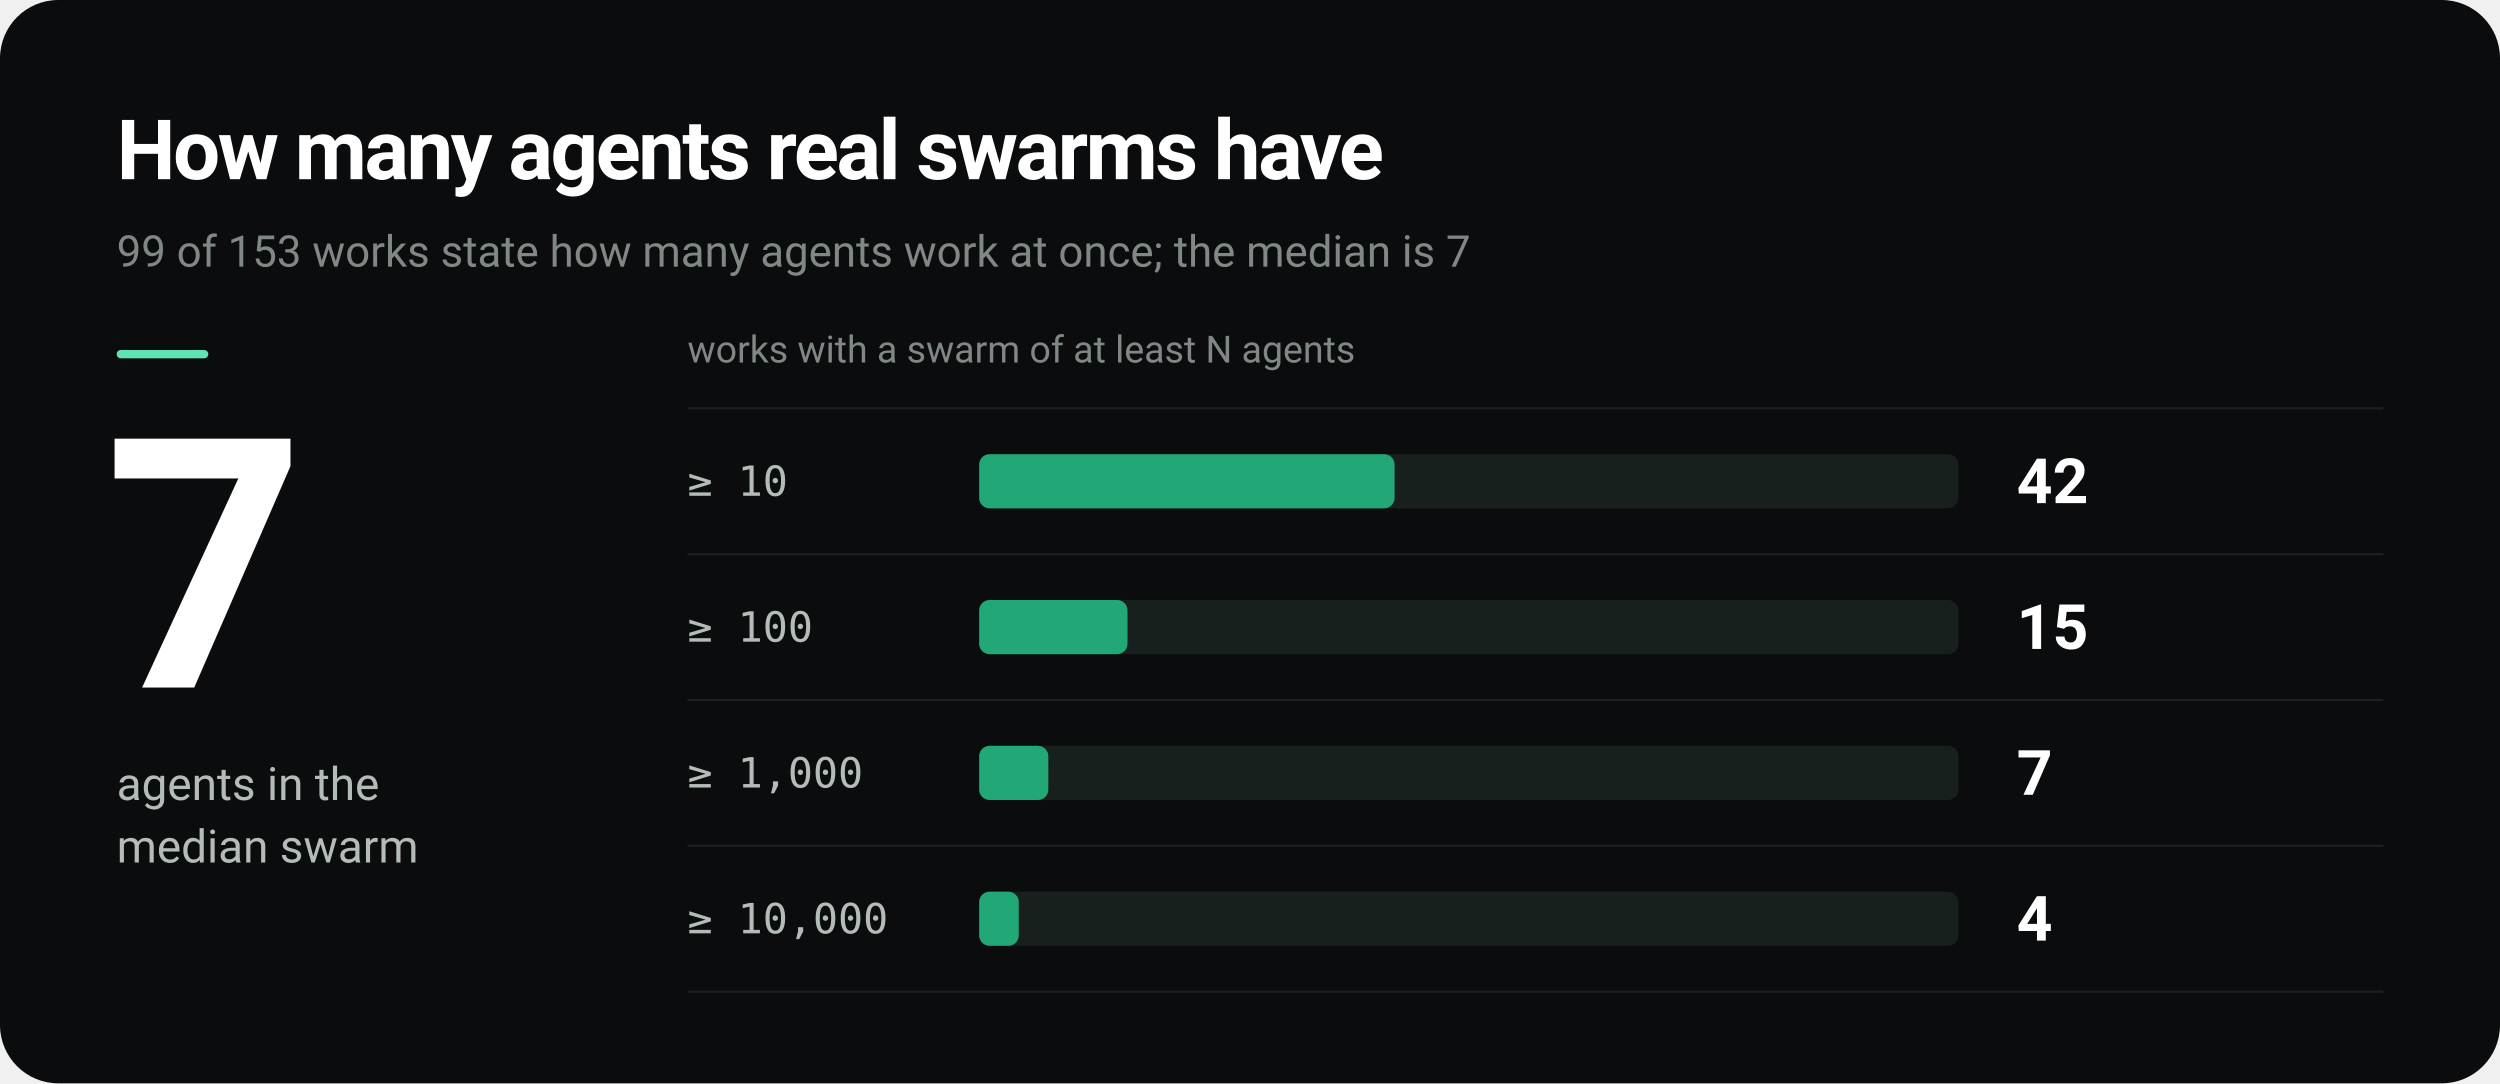
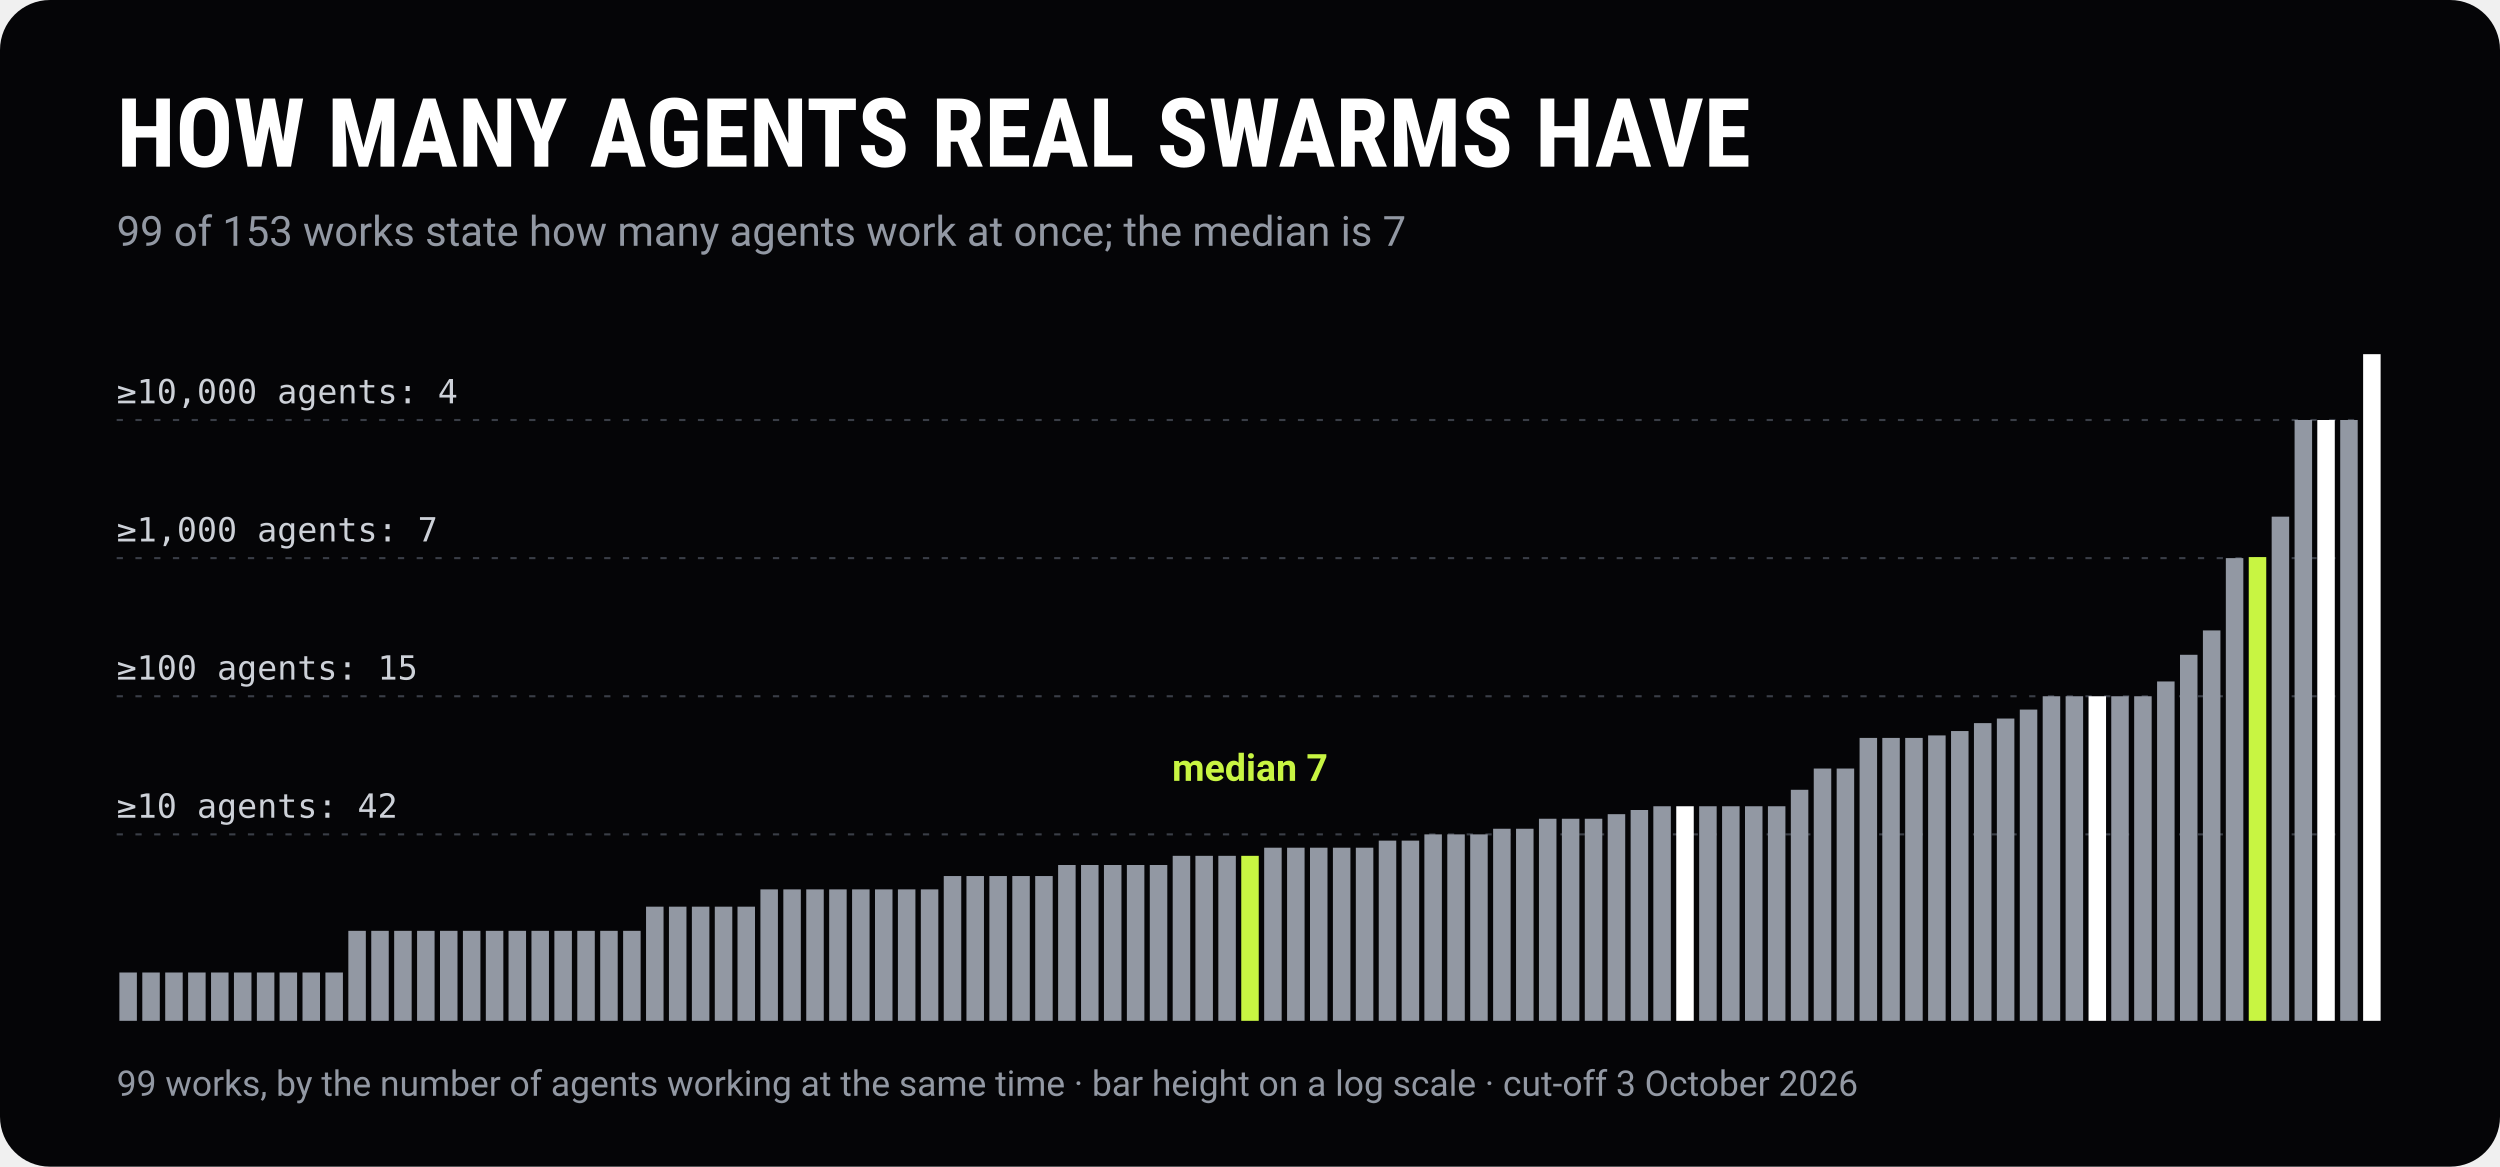
- <svg xmlns="http://www.w3.org/2000/svg" viewBox="0 0 1200 520" width="1200" height="520" role="img" aria-labelledby="t d">
-   <rect width="1200" height="520" rx="28" fill="#0a0c0d" />
-   <text x="56" y="86" font-family="-apple-system, BlinkMacSystemFont, 'SF Pro Display', 'Segoe UI', Roboto, 'Helvetica Neue', Arial, sans-serif" font-size="40" font-weight="650" letter-spacing="-1.2" fill="#ffffff">How many agents real swarms have</text>
-   <text x="56" y="128" font-family="-apple-system, BlinkMacSystemFont, 'SF Pro Display', 'Segoe UI', Roboto, 'Helvetica Neue', Arial, sans-serif" font-size="21" fill="#7f8884">99 of 153 works state how many agents work at once; the median is 7</text>
-   <rect x="56" y="168" width="44" height="4" rx="2" fill="#5fe3b3" />
-   <text x="50" y="330" font-family="-apple-system, BlinkMacSystemFont, 'SF Pro Display', 'Segoe UI', Roboto, 'Helvetica Neue', Arial, sans-serif" font-size="168" font-weight="650" letter-spacing="-8" fill="#ffffff">7</text>
-   <text x="56" y="384" font-family="-apple-system, BlinkMacSystemFont, 'SF Pro Display', 'Segoe UI', Roboto, 'Helvetica Neue', Arial, sans-serif" font-size="22" fill="#b4bcb8">agents in the</text>
-   <text x="56" y="414" font-family="-apple-system, BlinkMacSystemFont, 'SF Pro Display', 'Segoe UI', Roboto, 'Helvetica Neue', Arial, sans-serif" font-size="22" fill="#b4bcb8">median swarm</text>
-   <text x="330" y="174" font-family="-apple-system, BlinkMacSystemFont, 'SF Pro Display', 'Segoe UI', Roboto, 'Helvetica Neue', Arial, sans-serif" font-size="18" fill="#7f8884">works with a swarm of at least N agents</text>
-   <line x1="330" x2="1144" y1="196" y2="196" stroke="#1c2224" />
-   <text x="330" y="231.0" dy=".35em" font-family="ui-monospace, 'SF Mono', Menlo, Consolas, monospace" font-size="20" fill="#b4bcb8">≥ 10</text>
-   <rect x="470" y="218.0" width="470" height="26" rx="5" fill="#18201d" />
-   <rect x="470" y="218.0" width="199.4" height="26" rx="5" fill="#22a876" />
-   <text x="968" y="231.0" dy=".35em" font-family="-apple-system, BlinkMacSystemFont, 'SF Pro Display', 'Segoe UI', Roboto, 'Helvetica Neue', Arial, sans-serif" font-size="30" font-weight="650" fill="#ffffff">42</text>
-   <line x1="330" x2="1144" y1="266" y2="266" stroke="#1c2224" />
-   <text x="330" y="301.0" dy=".35em" font-family="ui-monospace, 'SF Mono', Menlo, Consolas, monospace" font-size="20" fill="#b4bcb8">≥ 100</text>
-   <rect x="470" y="288.0" width="470" height="26" rx="5" fill="#18201d" />
-   <rect x="470" y="288.0" width="71.2" height="26" rx="5" fill="#22a876" />
-   <text x="968" y="301.0" dy=".35em" font-family="-apple-system, BlinkMacSystemFont, 'SF Pro Display', 'Segoe UI', Roboto, 'Helvetica Neue', Arial, sans-serif" font-size="30" font-weight="650" fill="#ffffff">15</text>
-   <line x1="330" x2="1144" y1="336" y2="336" stroke="#1c2224" />
-   <text x="330" y="371.0" dy=".35em" font-family="ui-monospace, 'SF Mono', Menlo, Consolas, monospace" font-size="20" fill="#b4bcb8">≥ 1,000</text>
-   <rect x="470" y="358.0" width="470" height="26" rx="5" fill="#18201d" />
-   <rect x="470" y="358.0" width="33.2" height="26" rx="5" fill="#22a876" />
-   <text x="968" y="371.0" dy=".35em" font-family="-apple-system, BlinkMacSystemFont, 'SF Pro Display', 'Segoe UI', Roboto, 'Helvetica Neue', Arial, sans-serif" font-size="30" font-weight="650" fill="#ffffff">7</text>
-   <line x1="330" x2="1144" y1="406" y2="406" stroke="#1c2224" />
-   <text x="330" y="441.0" dy=".35em" font-family="ui-monospace, 'SF Mono', Menlo, Consolas, monospace" font-size="20" fill="#b4bcb8">≥ 10,000</text>
-   <rect x="470" y="428.0" width="470" height="26" rx="5" fill="#18201d" />
-   <rect x="470" y="428.0" width="19" height="26" rx="5" fill="#22a876" />
-   <text x="968" y="441.0" dy=".35em" font-family="-apple-system, BlinkMacSystemFont, 'SF Pro Display', 'Segoe UI', Roboto, 'Helvetica Neue', Arial, sans-serif" font-size="30" font-weight="650" fill="#ffffff">4</text>
-   <line x1="330" x2="1144" y1="476" y2="476" stroke="#1c2224" />
+ <svg xmlns="http://www.w3.org/2000/svg" viewBox="0 0 1200 560" width="1200" height="560" role="img" aria-labelledby="t d">
+   <rect width="1200" height="560" rx="24" fill="#050507" />
+   <text x="56" y="80" font-family="'SF Pro Display Condensed', 'Arial Narrow', 'Roboto Condensed', -apple-system, BlinkMacSystemFont, 'Segoe UI', sans-serif" font-stretch="condensed" font-size="46" font-weight="900" fill="#FFFFFF">HOW MANY AGENTS REAL SWARMS HAVE</text>
+   <text x="56" y="118" font-family="-apple-system, BlinkMacSystemFont, 'SF Pro Display', 'Segoe UI', Roboto, 'Helvetica Neue', Arial, sans-serif" font-size="20" fill="#9298A3">99 of 153 works state how many agents work at once; the median is 7</text>
+   <line x1="56" x2="1144" y1="400.5" y2="400.5" stroke="#3A3E47" stroke-dasharray="3 6" />
+   <text x="56" y="392.5" font-family="ui-monospace, 'SF Mono', Menlo, Consolas, monospace" font-size="16" fill="#CDD1D8">≥10 agents: 42</text>
+   <line x1="56" x2="1144" y1="334.2" y2="334.2" stroke="#3A3E47" stroke-dasharray="3 6" />
+   <text x="56" y="326.2" font-family="ui-monospace, 'SF Mono', Menlo, Consolas, monospace" font-size="16" fill="#CDD1D8">≥100 agents: 15</text>
+   <line x1="56" x2="1144" y1="267.9" y2="267.9" stroke="#3A3E47" stroke-dasharray="3 6" />
+   <text x="56" y="259.9" font-family="ui-monospace, 'SF Mono', Menlo, Consolas, monospace" font-size="16" fill="#CDD1D8">≥1,000 agents: 7</text>
+   <line x1="56" x2="1144" y1="201.6" y2="201.6" stroke="#3A3E47" stroke-dasharray="3 6" />
+   <text x="56" y="193.6" font-family="ui-monospace, 'SF Mono', Menlo, Consolas, monospace" font-size="16" fill="#CDD1D8">≥10,000 agents: 4</text>
+   <rect x="57.3" y="466.8" width="8.4" height="23.2" fill="#9298A3" />
+   <rect x="68.3" y="466.8" width="8.4" height="23.2" fill="#9298A3" />
+   <rect x="79.3" y="466.8" width="8.4" height="23.2" fill="#9298A3" />
+   <rect x="90.3" y="466.8" width="8.4" height="23.2" fill="#9298A3" />
+   <rect x="101.3" y="466.8" width="8.4" height="23.2" fill="#9298A3" />
+   <rect x="112.3" y="466.8" width="8.4" height="23.2" fill="#9298A3" />
+   <rect x="123.3" y="466.8" width="8.4" height="23.2" fill="#9298A3" />
+   <rect x="134.2" y="466.8" width="8.4" height="23.2" fill="#9298A3" />
+   <rect x="145.2" y="466.8" width="8.4" height="23.2" fill="#9298A3" />
+   <rect x="156.2" y="466.8" width="8.4" height="23.2" fill="#9298A3" />
+   <rect x="167.2" y="446.8" width="8.4" height="43.2" fill="#9298A3" />
+   <rect x="178.2" y="446.8" width="8.4" height="43.2" fill="#9298A3" />
+   <rect x="189.2" y="446.8" width="8.4" height="43.2" fill="#9298A3" />
+   <rect x="200.2" y="446.8" width="8.4" height="43.2" fill="#9298A3" />
+   <rect x="211.2" y="446.8" width="8.4" height="43.2" fill="#9298A3" />
+   <rect x="222.2" y="446.8" width="8.4" height="43.2" fill="#9298A3" />
+   <rect x="233.2" y="446.8" width="8.4" height="43.2" fill="#9298A3" />
+   <rect x="244.1" y="446.8" width="8.4" height="43.2" fill="#9298A3" />
+   <rect x="255.1" y="446.8" width="8.4" height="43.2" fill="#9298A3" />
+   <rect x="266.1" y="446.8" width="8.4" height="43.2" fill="#9298A3" />
+   <rect x="277.1" y="446.8" width="8.4" height="43.2" fill="#9298A3" />
+   <rect x="288.1" y="446.8" width="8.4" height="43.2" fill="#9298A3" />
+   <rect x="299.1" y="446.8" width="8.4" height="43.2" fill="#9298A3" />
+   <rect x="310.1" y="435.2" width="8.4" height="54.8" fill="#9298A3" />
+   <rect x="321.1" y="435.2" width="8.4" height="54.8" fill="#9298A3" />
+   <rect x="332.1" y="435.2" width="8.4" height="54.8" fill="#9298A3" />
+   <rect x="343.1" y="435.2" width="8.4" height="54.8" fill="#9298A3" />
+   <rect x="354" y="435.2" width="8.4" height="54.8" fill="#9298A3" />
+   <rect x="365" y="426.9" width="8.4" height="63.1" fill="#9298A3" />
+   <rect x="376" y="426.9" width="8.4" height="63.1" fill="#9298A3" />
+   <rect x="387" y="426.9" width="8.4" height="63.1" fill="#9298A3" />
+   <rect x="398" y="426.9" width="8.4" height="63.1" fill="#9298A3" />
+   <rect x="409" y="426.9" width="8.4" height="63.1" fill="#9298A3" />
+   <rect x="420" y="426.9" width="8.4" height="63.1" fill="#9298A3" />
+   <rect x="431" y="426.9" width="8.4" height="63.1" fill="#9298A3" />
+   <rect x="442" y="426.9" width="8.4" height="63.1" fill="#9298A3" />
+   <rect x="453" y="420.5" width="8.4" height="69.5" fill="#9298A3" />
+   <rect x="463.9" y="420.5" width="8.4" height="69.5" fill="#9298A3" />
+   <rect x="474.9" y="420.5" width="8.4" height="69.5" fill="#9298A3" />
+   <rect x="485.9" y="420.5" width="8.4" height="69.5" fill="#9298A3" />
+   <rect x="496.9" y="420.5" width="8.4" height="69.5" fill="#9298A3" />
+   <rect x="507.9" y="415.2" width="8.4" height="74.8" fill="#9298A3" />
+   <rect x="518.9" y="415.2" width="8.4" height="74.8" fill="#9298A3" />
+   <rect x="529.9" y="415.2" width="8.4" height="74.8" fill="#9298A3" />
+   <rect x="540.9" y="415.2" width="8.4" height="74.8" fill="#9298A3" />
+   <rect x="551.9" y="415.2" width="8.4" height="74.8" fill="#9298A3" />
+   <rect x="562.9" y="410.8" width="8.4" height="79.2" fill="#9298A3" />
+   <rect x="573.8" y="410.8" width="8.4" height="79.2" fill="#9298A3" />
+   <rect x="584.8" y="410.8" width="8.4" height="79.2" fill="#9298A3" />
+   <rect x="595.8" y="410.8" width="8.4" height="79.2" fill="#C8F542" />
+   <rect x="606.8" y="406.9" width="8.4" height="83.1" fill="#9298A3" />
+   <rect x="617.8" y="406.9" width="8.4" height="83.1" fill="#9298A3" />
+   <rect x="628.8" y="406.9" width="8.4" height="83.1" fill="#9298A3" />
+   <rect x="639.8" y="406.9" width="8.4" height="83.1" fill="#9298A3" />
+   <rect x="650.8" y="406.9" width="8.4" height="83.1" fill="#9298A3" />
+   <rect x="661.8" y="403.5" width="8.4" height="86.5" fill="#9298A3" />
+   <rect x="672.8" y="403.5" width="8.4" height="86.5" fill="#9298A3" />
+   <rect x="683.7" y="400.5" width="8.4" height="89.5" fill="#9298A3" />
+   <rect x="694.7" y="400.5" width="8.4" height="89.5" fill="#9298A3" />
+   <rect x="705.7" y="400.5" width="8.4" height="89.5" fill="#9298A3" />
+   <rect x="716.7" y="397.8" width="8.4" height="92.2" fill="#9298A3" />
+   <rect x="727.7" y="397.8" width="8.4" height="92.2" fill="#9298A3" />
+   <rect x="738.7" y="393" width="8.4" height="97" fill="#9298A3" />
+   <rect x="749.7" y="393" width="8.4" height="97" fill="#9298A3" />
+   <rect x="760.7" y="393" width="8.4" height="97" fill="#9298A3" />
+   <rect x="771.7" y="390.8" width="8.4" height="99.2" fill="#9298A3" />
+   <rect x="782.7" y="388.8" width="8.4" height="101.2" fill="#9298A3" />
+   <rect x="793.6" y="387" width="8.4" height="103" fill="#9298A3" />
+   <rect x="804.6" y="387" width="8.4" height="103" fill="#FFFFFF" />
+   <rect x="815.6" y="387" width="8.4" height="103" fill="#9298A3" />
+   <rect x="826.6" y="387" width="8.4" height="103" fill="#9298A3" />
+   <rect x="837.6" y="387" width="8.4" height="103" fill="#9298A3" />
+   <rect x="848.6" y="387" width="8.4" height="103" fill="#9298A3" />
+   <rect x="859.6" y="379.1" width="8.4" height="110.9" fill="#9298A3" />
+   <rect x="870.6" y="368.9" width="8.4" height="121.1" fill="#9298A3" />
+   <rect x="881.6" y="368.9" width="8.4" height="121.1" fill="#9298A3" />
+   <rect x="892.6" y="354.2" width="8.4" height="135.8" fill="#9298A3" />
+   <rect x="903.5" y="354.2" width="8.4" height="135.8" fill="#9298A3" />
+   <rect x="914.5" y="354.2" width="8.4" height="135.8" fill="#9298A3" />
+   <rect x="925.5" y="353" width="8.4" height="137" fill="#9298A3" />
+   <rect x="936.5" y="350.9" width="8.4" height="139.1" fill="#9298A3" />
+   <rect x="947.5" y="347.1" width="8.4" height="142.9" fill="#9298A3" />
+   <rect x="958.5" y="344.9" width="8.4" height="145.1" fill="#9298A3" />
+   <rect x="969.5" y="340.6" width="8.4" height="149.4" fill="#9298A3" />
+   <rect x="980.5" y="334.2" width="8.4" height="155.8" fill="#9298A3" />
+   <rect x="991.5" y="334.2" width="8.4" height="155.8" fill="#9298A3" />
+   <rect x="1002.5" y="334.2" width="8.4" height="155.8" fill="#FFFFFF" />
+   <rect x="1013.4" y="334.2" width="8.4" height="155.8" fill="#9298A3" />
+   <rect x="1024.4" y="334.2" width="8.4" height="155.8" fill="#9298A3" />
+   <rect x="1035.4" y="327.1" width="8.4" height="162.9" fill="#9298A3" />
+   <rect x="1046.4" y="314.3" width="8.4" height="175.7" fill="#9298A3" />
+   <rect x="1057.4" y="302.6" width="8.4" height="187.4" fill="#9298A3" />
+   <rect x="1068.4" y="267.9" width="8.4" height="222.1" fill="#9298A3" />
+   <rect x="1079.4" y="267.4" width="8.4" height="222.6" fill="#C8F542" />
+   <rect x="1090.4" y="248" width="8.4" height="242" fill="#9298A3" />
+   <rect x="1101.4" y="201.6" width="8.4" height="288.4" fill="#9298A3" />
+   <rect x="1112.3" y="201.6" width="8.4" height="288.4" fill="#FFFFFF" />
+   <rect x="1123.3" y="201.6" width="8.4" height="288.4" fill="#9298A3" />
+   <rect x="1134.3" y="170" width="8.4" height="320" fill="#FFFFFF" />
+   <text x="600" y="374.8" text-anchor="middle" font-family="-apple-system, BlinkMacSystemFont, 'SF Pro Display', 'Segoe UI', Roboto, 'Helvetica Neue', Arial, sans-serif" font-size="18" font-weight="600" fill="#C8F542">median 7</text>
+   <text x="56" y="526" font-family="-apple-system, BlinkMacSystemFont, 'SF Pro Display', 'Segoe UI', Roboto, 'Helvetica Neue', Arial, sans-serif" font-size="17" fill="#9298A3">99 works, by the number of agents working at the same time · bar height on a log scale · cut-off 3 October 2026</text>
</svg>
